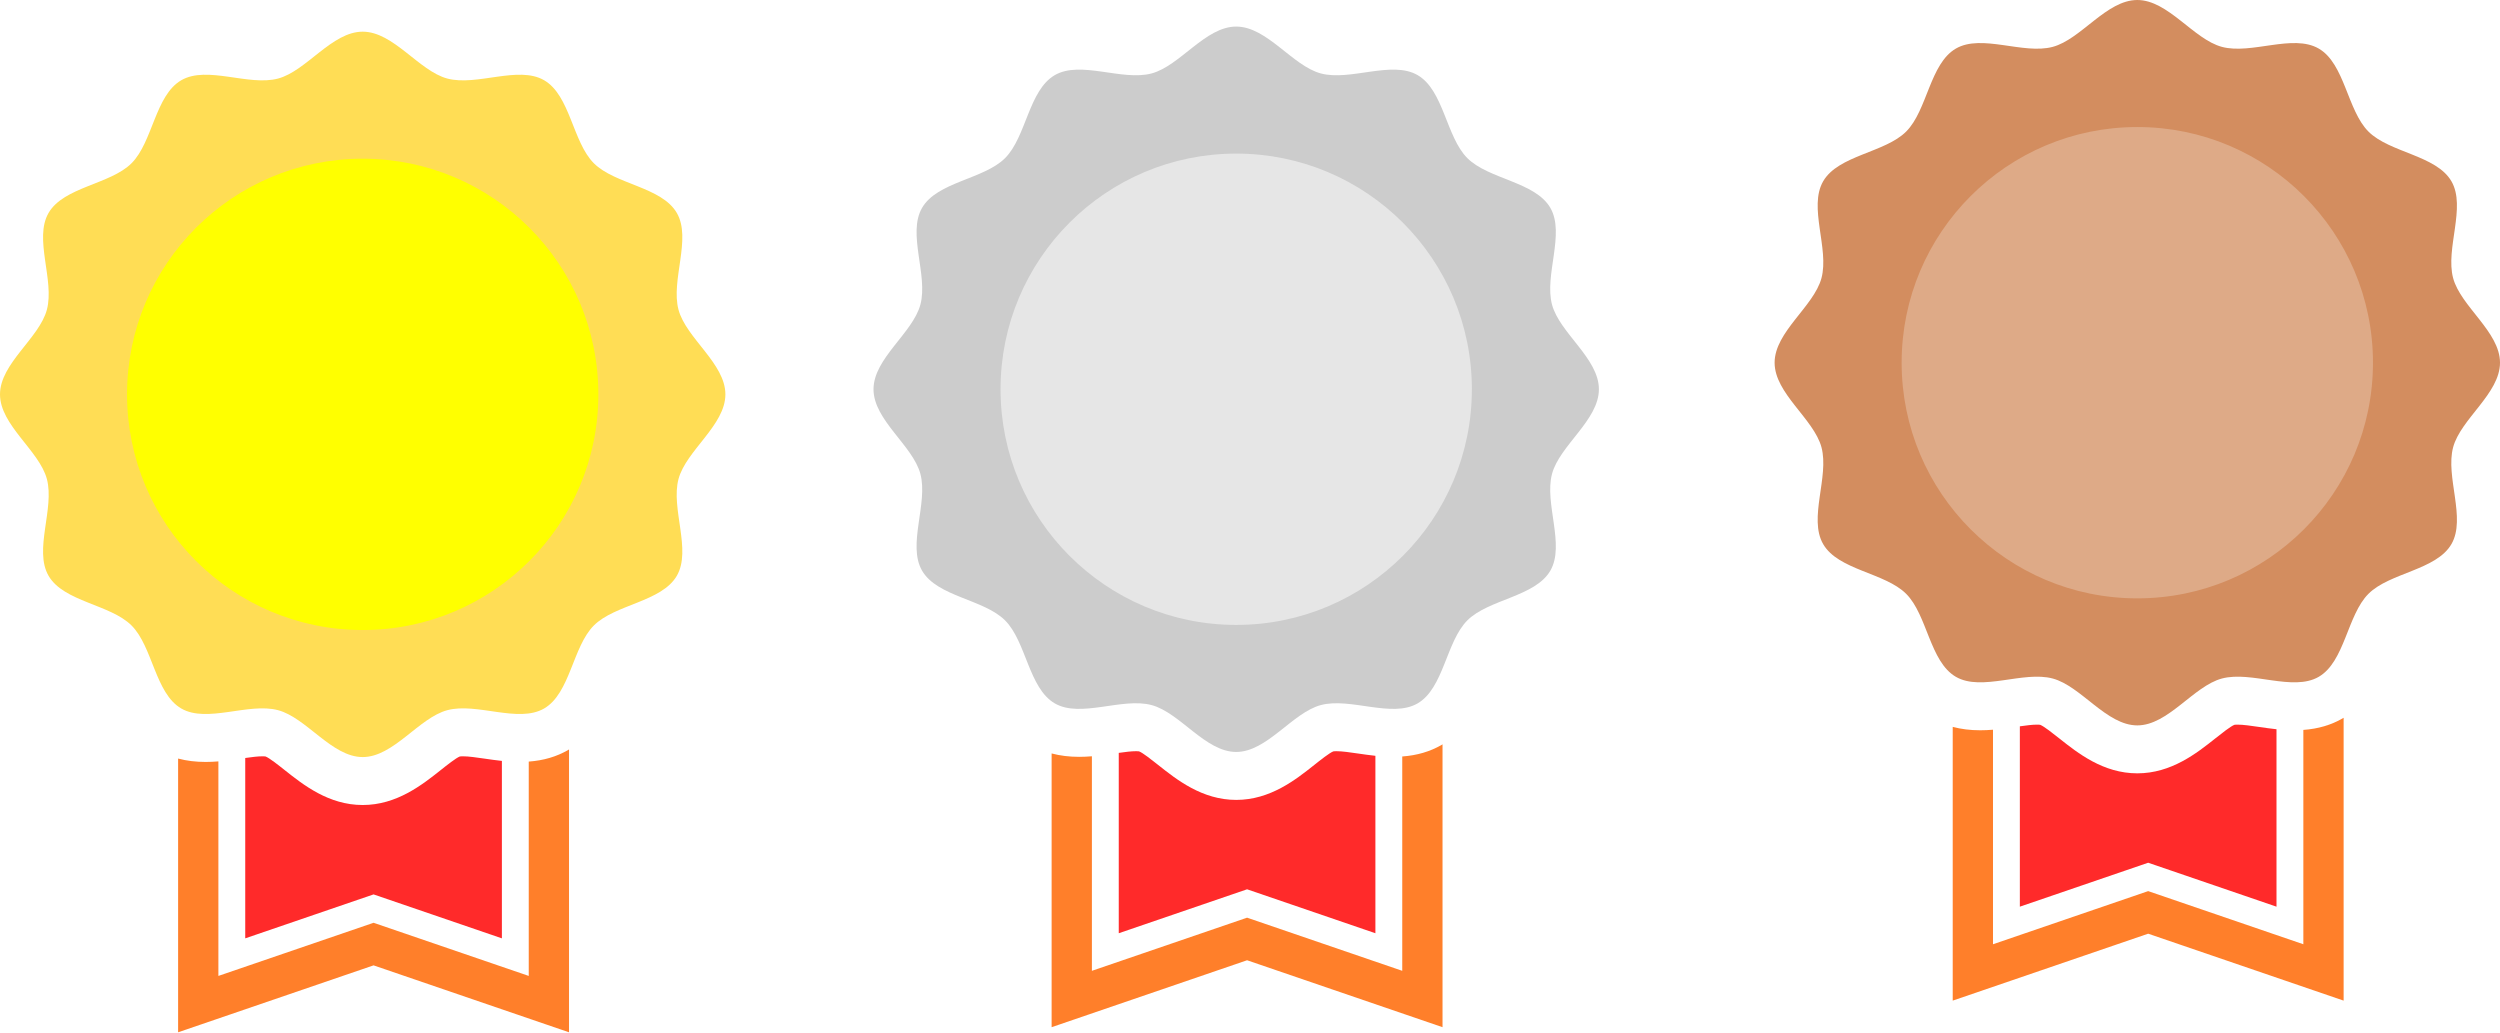
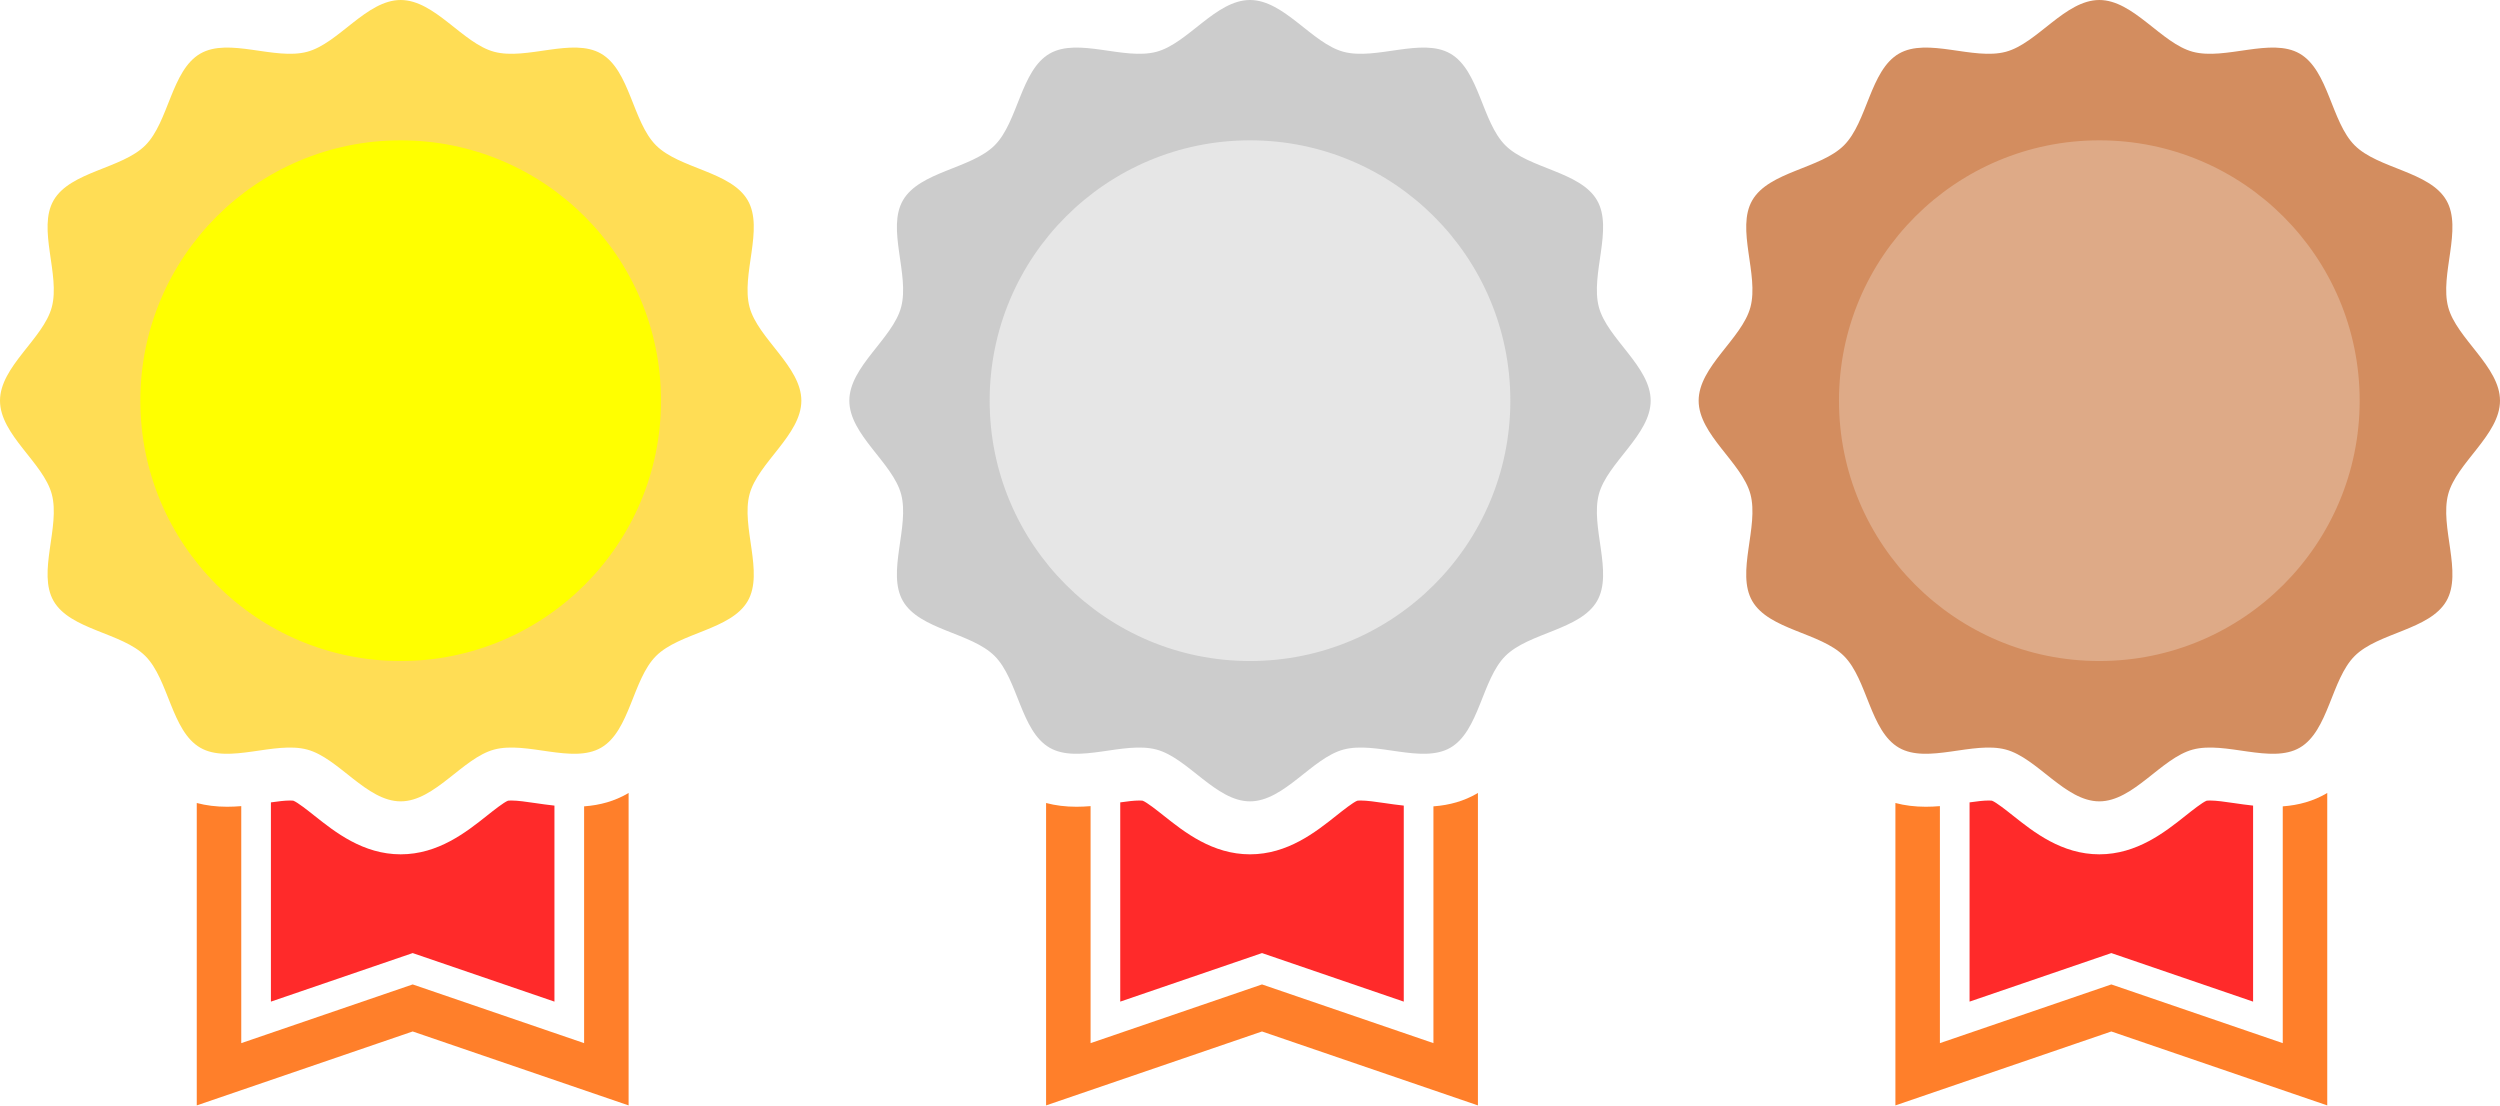
- <svg xmlns="http://www.w3.org/2000/svg" version="1.1" id="svg824" xml:space="preserve" width="1877.809" height="775.381" viewBox="0 0 1877.808 775.381">
+ <svg xmlns="http://www.w3.org/2000/svg" version="1.1" id="svg824" xml:space="preserve" viewBox="0 0 1699.808 751.592">
  <defs id="defs828">
    <clipPath clipPathUnits="userSpaceOnUse" id="clipPath838">
      <path d="M 0,800 H 800 V 0 H 0 Z" id="path836" />
    </clipPath>
  </defs>
-   <g id="g830" transform="matrix(1.333333,0,0,-1.333333,-260.904,932.9181)">
-     <g id="g840" transform="translate(515.7041,277.1699)" style="fill:#ff7f2a">
-       <path d="m 0,0 c -6.526,-3.776 -13.826,-5.909 -22.164,-6.518 v -120.745 l -87.417,29.938 -87.418,-29.938 v 120.86 c -2.357,-0.193 -4.763,-0.317 -7.199,-0.317 -5.595,0 -10.725,0.646 -15.491,1.913 v -154.21 l 110.108,37.707 110.107,-37.707 V 0.331 C 0.347,0.224 0.182,0.105 0,0" style="fill:#ff7f2a;fill-opacity:1;fill-rule:nonzero;stroke:none" id="path842" />
+   <g id="g830" transform="matrix(1.333333,0,0,-1.333333,-284.904,921.0234)">
+     <g id="g861" transform="translate(18,8.920995)">
+       <g id="g840" transform="translate(515.7041,277.1699)" style="fill:#ff7f2a">
+         <path d="m 0,0 c -6.526,-3.776 -13.826,-5.909 -22.164,-6.518 v -120.745 l -87.417,29.938 -87.418,-29.938 v 120.86 c -2.357,-0.193 -4.763,-0.317 -7.199,-0.317 -5.595,0 -10.725,0.646 -15.491,1.913 v -154.21 l 110.108,37.707 110.107,-37.707 V 0.331 C 0.347,0.224 0.182,0.105 0,0" style="fill:#ff7f2a;fill-opacity:1;fill-rule:nonzero;stroke:none" id="path842" />
+       </g>
+       <g id="g844" transform="translate(468.6836,272.3154)" style="fill:#ff2a2a">
+         <path d="m 0,0 c -4.629,0.674 -9.001,1.312 -12.193,1.312 -1.042,0 -1.592,-0.072 -1.789,-0.104 -2.175,-0.847 -7.307,-4.924 -10.723,-7.636 -10.465,-8.312 -24.799,-19.697 -43.979,-19.697 -19.179,0 -33.512,11.384 -43.978,19.696 -3.421,2.716 -8.564,6.801 -10.733,7.64 -0.166,0.026 -0.715,0.101 -1.781,0.101 -2.605,0 -6.001,-0.427 -9.676,-0.95 v -101.6 l 72.291,24.756 72.29,-24.756 V -1.281 C 6.329,-0.922 3.06,-0.447 0,0" style="fill:#ff2a2a;fill-opacity:1;fill-rule:nonzero;stroke:none" id="path846" />
+       </g>
+       <ellipse style="fill:#ffff00;stroke:none;stroke-width:3.01;stroke-linejoin:bevel" id="path1084" cx="397.422" cy="-477.698" transform="scale(1,-1)" rx="142.434" ry="145.036" />
+       <g id="g848" transform="translate(400,344.7646)" style="fill:#ffdd55">
+         <path d="m 0,0 c -73.322,0 -132.76,59.439 -132.76,132.761 0,73.322 59.438,132.76 132.76,132.76 73.32,0 132.76,-59.438 132.76,-132.76 C 132.76,59.439 73.32,0 0,0 m 177.911,85.08 c 4.287,16.039 26.411,30.291 26.411,47.681 0,17.39 -22.124,31.641 -26.411,47.679 -4.434,16.595 7.468,39.973 -0.938,54.502 -8.526,14.739 -34.803,16.065 -46.765,28.027 -11.962,11.961 -13.289,38.239 -28.026,46.765 -14.532,8.407 -37.906,-3.496 -54.503,0.939 C 31.643,314.96 17.39,337.082 0,337.082 c -17.391,0 -31.642,-22.122 -47.681,-26.409 -16.594,-4.435 -39.971,7.468 -54.501,-0.939 -14.739,-8.526 -16.065,-34.804 -28.027,-46.765 -11.961,-11.961 -38.238,-13.288 -46.765,-28.026 -8.406,-14.53 3.496,-37.908 -0.939,-54.504 -4.287,-16.037 -26.409,-30.288 -26.409,-47.678 0,-17.39 22.122,-31.642 26.409,-47.681 4.435,-16.595 -7.468,-39.972 0.938,-54.502 8.528,-14.737 34.804,-16.062 46.765,-28.025 11.962,-11.961 13.289,-38.24 28.026,-46.766 14.53,-8.406 37.908,3.497 54.503,-0.938 16.038,-4.287 30.29,-26.412 47.681,-26.412 17.39,0 31.643,22.125 47.679,26.412 16.597,4.435 39.971,-7.468 54.501,0.938 14.739,8.526 16.066,34.803 28.028,46.764 11.96,11.963 38.239,13.29 46.765,28.027 8.406,14.53 -3.496,37.907 0.938,54.502" style="fill:#ffdd55;fill-opacity:1;fill-rule:nonzero;stroke:none" id="path850" />
+       </g>
    </g>
-     <g id="g844" transform="translate(468.6836,272.3154)" style="fill:#ff2a2a">
-       <path d="m 0,0 c -4.629,0.674 -9.001,1.312 -12.193,1.312 -1.042,0 -1.592,-0.072 -1.789,-0.104 -2.175,-0.847 -7.307,-4.924 -10.723,-7.636 -10.465,-8.312 -24.799,-19.697 -43.979,-19.697 -19.179,0 -33.512,11.384 -43.978,19.696 -3.421,2.716 -8.564,6.801 -10.733,7.64 -0.166,0.026 -0.715,0.101 -1.781,0.101 -2.605,0 -6.001,-0.427 -9.676,-0.95 v -101.6 l 72.291,24.756 72.29,-24.756 V -1.281 C 6.329,-0.922 3.06,-0.447 0,0" style="fill:#ff2a2a;fill-opacity:1;fill-rule:nonzero;stroke:none" id="path846" />
+     <g id="g870" transform="translate(-40.98024,6.043045)">
+       <g id="g840-2" transform="translate(1007.79,280.0478)" style="fill:#ff7f2a">
+         <path d="m 0,0 c -6.526,-3.776 -13.826,-5.909 -22.164,-6.518 v -120.745 l -87.417,29.938 -87.418,-29.938 v 120.86 c -2.357,-0.193 -4.763,-0.317 -7.199,-0.317 -5.595,0 -10.725,0.646 -15.491,1.913 v -154.21 l 110.108,37.707 110.107,-37.707 V 0.331 C 0.347,0.224 0.182,0.105 0,0" style="fill:#ff7f2a;fill-opacity:1;fill-rule:nonzero;stroke:none" id="path842-2" />
+       </g>
+       <g id="g844-0" transform="translate(960.77,275.1934)" style="fill:#ff2a2a">
+         <path d="m 0,0 c -4.629,0.674 -9.001,1.312 -12.193,1.312 -1.042,0 -1.592,-0.072 -1.789,-0.104 -2.175,-0.847 -7.307,-4.924 -10.723,-7.636 -10.465,-8.312 -24.799,-19.697 -43.979,-19.697 -19.179,0 -33.512,11.384 -43.978,19.696 -3.421,2.716 -8.564,6.801 -10.733,7.64 -0.166,0.026 -0.715,0.101 -1.781,0.101 -2.605,0 -6.001,-0.427 -9.676,-0.95 v -101.6 l 72.291,24.756 72.29,-24.756 V -1.281 C 6.329,-0.922 3.06,-0.447 0,0" style="fill:#ff2a2a;fill-opacity:1;fill-rule:nonzero;stroke:none" id="path846-6" />
+       </g>
+       <ellipse style="fill:#e6e6e6;stroke:none;stroke-width:3.01;stroke-linejoin:bevel" id="path1084-6" cx="889.508" cy="-480.576" transform="scale(1,-1)" rx="142.434" ry="145.036" />
+       <g id="g848-8" transform="translate(892.0864,347.6426)" style="fill:#cccccc">
+         <path d="m 0,0 c -73.322,0 -132.76,59.439 -132.76,132.761 0,73.322 59.438,132.76 132.76,132.76 73.32,0 132.76,-59.438 132.76,-132.76 C 132.76,59.439 73.32,0 0,0 m 177.911,85.08 c 4.287,16.039 26.411,30.291 26.411,47.681 0,17.39 -22.124,31.641 -26.411,47.679 -4.434,16.595 7.468,39.973 -0.938,54.502 -8.526,14.739 -34.803,16.065 -46.765,28.027 -11.962,11.961 -13.289,38.239 -28.026,46.765 -14.532,8.407 -37.906,-3.496 -54.503,0.939 C 31.643,314.96 17.39,337.082 0,337.082 c -17.391,0 -31.642,-22.122 -47.681,-26.409 -16.594,-4.435 -39.971,7.468 -54.501,-0.939 -14.739,-8.526 -16.065,-34.804 -28.027,-46.765 -11.961,-11.961 -38.238,-13.288 -46.765,-28.026 -8.406,-14.53 3.496,-37.908 -0.939,-54.504 -4.287,-16.037 -26.409,-30.288 -26.409,-47.678 0,-17.39 22.122,-31.642 26.409,-47.681 4.435,-16.595 -7.468,-39.972 0.938,-54.502 8.528,-14.737 34.804,-16.062 46.765,-28.025 11.962,-11.961 13.289,-38.24 28.026,-46.766 14.53,-8.406 37.908,3.497 54.503,-0.938 16.038,-4.287 30.29,-26.412 47.681,-26.412 17.39,0 31.643,22.125 47.679,26.412 16.597,4.435 39.971,-7.468 54.501,0.938 14.739,8.526 16.066,34.803 28.028,46.764 11.96,11.963 38.239,13.29 46.765,28.027 8.406,14.53 -3.496,37.907 0.938,54.502" style="fill:#cccccc;fill-opacity:1;fill-rule:nonzero;stroke:none" id="path850-3" />
+       </g>
    </g>
-     <ellipse style="fill:#ffff00;stroke:none;stroke-width:3.01;stroke-linejoin:bevel" id="path1084" cx="397.422" cy="-477.698" transform="scale(1,-1)" rx="142.434" ry="145.036" />
-     <g id="g848" transform="translate(400,344.7646)" style="fill:#ffdd55">
-       <path d="m 0,0 c -73.322,0 -132.76,59.439 -132.76,132.761 0,73.322 59.438,132.76 132.76,132.76 73.32,0 132.76,-59.438 132.76,-132.76 C 132.76,59.439 73.32,0 0,0 m 177.911,85.08 c 4.287,16.039 26.411,30.291 26.411,47.681 0,17.39 -22.124,31.641 -26.411,47.679 -4.434,16.595 7.468,39.973 -0.938,54.502 -8.526,14.739 -34.803,16.065 -46.765,28.027 -11.962,11.961 -13.289,38.239 -28.026,46.765 -14.532,8.407 -37.906,-3.496 -54.503,0.939 C 31.643,314.96 17.39,337.082 0,337.082 c -17.391,0 -31.642,-22.122 -47.681,-26.409 -16.594,-4.435 -39.971,7.468 -54.501,-0.939 -14.739,-8.526 -16.065,-34.804 -28.027,-46.765 -11.961,-11.961 -38.238,-13.288 -46.765,-28.026 -8.406,-14.53 3.496,-37.908 -0.939,-54.504 -4.287,-16.037 -26.409,-30.288 -26.409,-47.678 0,-17.39 22.122,-31.642 26.409,-47.681 4.435,-16.595 -7.468,-39.972 0.938,-54.502 8.528,-14.737 34.804,-16.062 46.765,-28.025 11.962,-11.961 13.289,-38.24 28.026,-46.766 14.53,-8.406 37.908,3.497 54.503,-0.938 16.038,-4.287 30.29,-26.412 47.681,-26.412 17.39,0 31.643,22.125 47.679,26.412 16.597,4.435 39.971,-7.468 54.501,0.938 14.739,8.526 16.066,34.803 28.028,46.764 11.96,11.963 38.239,13.29 46.765,28.027 8.406,14.53 -3.496,37.907 0.938,54.502" style="fill:#ffdd55;fill-opacity:1;fill-rule:nonzero;stroke:none" id="path850" />
-     </g>
-     <g id="g840-2" transform="translate(1007.79,280.0478)" style="fill:#ff7f2a">
-       <path d="m 0,0 c -6.526,-3.776 -13.826,-5.909 -22.164,-6.518 v -120.745 l -87.417,29.938 -87.418,-29.938 v 120.86 c -2.357,-0.193 -4.763,-0.317 -7.199,-0.317 -5.595,0 -10.725,0.646 -15.491,1.913 v -154.21 l 110.108,37.707 110.107,-37.707 V 0.331 C 0.347,0.224 0.182,0.105 0,0" style="fill:#ff7f2a;fill-opacity:1;fill-rule:nonzero;stroke:none" id="path842-2" />
-     </g>
-     <g id="g844-0" transform="translate(960.77,275.1934)" style="fill:#ff2a2a">
-       <path d="m 0,0 c -4.629,0.674 -9.001,1.312 -12.193,1.312 -1.042,0 -1.592,-0.072 -1.789,-0.104 -2.175,-0.847 -7.307,-4.924 -10.723,-7.636 -10.465,-8.312 -24.799,-19.697 -43.979,-19.697 -19.179,0 -33.512,11.384 -43.978,19.696 -3.421,2.716 -8.564,6.801 -10.733,7.64 -0.166,0.026 -0.715,0.101 -1.781,0.101 -2.605,0 -6.001,-0.427 -9.676,-0.95 v -101.6 l 72.291,24.756 72.29,-24.756 V -1.281 C 6.329,-0.922 3.06,-0.447 0,0" style="fill:#ff2a2a;fill-opacity:1;fill-rule:nonzero;stroke:none" id="path846-6" />
-     </g>
-     <ellipse style="fill:#e6e6e6;stroke:none;stroke-width:3.01;stroke-linejoin:bevel" id="path1084-6" cx="889.508" cy="-480.576" transform="scale(1,-1)" rx="142.434" ry="145.036" />
-     <g id="g848-8" transform="translate(892.0864,347.6426)" style="fill:#cccccc">
-       <path d="m 0,0 c -73.322,0 -132.76,59.439 -132.76,132.761 0,73.322 59.438,132.76 132.76,132.76 73.32,0 132.76,-59.438 132.76,-132.76 C 132.76,59.439 73.32,0 0,0 m 177.911,85.08 c 4.287,16.039 26.411,30.291 26.411,47.681 0,17.39 -22.124,31.641 -26.411,47.679 -4.434,16.595 7.468,39.973 -0.938,54.502 -8.526,14.739 -34.803,16.065 -46.765,28.027 -11.962,11.961 -13.289,38.239 -28.026,46.765 -14.532,8.407 -37.906,-3.496 -54.503,0.939 C 31.643,314.96 17.39,337.082 0,337.082 c -17.391,0 -31.642,-22.122 -47.681,-26.409 -16.594,-4.435 -39.971,7.468 -54.501,-0.939 -14.739,-8.526 -16.065,-34.804 -28.027,-46.765 -11.961,-11.961 -38.238,-13.288 -46.765,-28.026 -8.406,-14.53 3.496,-37.908 -0.939,-54.504 -4.287,-16.037 -26.409,-30.288 -26.409,-47.678 0,-17.39 22.122,-31.642 26.409,-47.681 4.435,-16.595 -7.468,-39.972 0.938,-54.502 8.528,-14.737 34.804,-16.062 46.765,-28.025 11.962,-11.961 13.289,-38.24 28.026,-46.766 14.53,-8.406 37.908,3.497 54.503,-0.938 16.038,-4.287 30.29,-26.412 47.681,-26.412 17.39,0 31.643,22.125 47.679,26.412 16.597,4.435 39.971,-7.468 54.501,0.938 14.739,8.526 16.066,34.803 28.028,46.764 11.96,11.963 38.239,13.29 46.765,28.027 8.406,14.53 -3.496,37.907 0.938,54.502" style="fill:#cccccc;fill-opacity:1;fill-rule:nonzero;stroke:none" id="path850-3" />
-     </g>
-     <g id="g840-2-5" transform="translate(1515.416,295.0119)" style="fill:#ff7f2a">
-       <path d="m 0,0 c -6.526,-3.776 -13.826,-5.909 -22.164,-6.518 v -120.745 l -87.417,29.938 -87.418,-29.938 v 120.86 c -2.357,-0.193 -4.763,-0.317 -7.199,-0.317 -5.595,0 -10.725,0.646 -15.491,1.913 v -154.21 l 110.108,37.707 110.107,-37.707 V 0.331 C 0.347,0.224 0.182,0.105 0,0" style="fill:#ff7f2a;fill-opacity:1;fill-rule:nonzero;stroke:none" id="path842-2-2" />
-     </g>
-     <g id="g844-0-7" transform="translate(1468.396,290.1574)" style="fill:#ff2a2a">
-       <path d="m 0,0 c -4.629,0.674 -9.001,1.312 -12.193,1.312 -1.042,0 -1.592,-0.072 -1.789,-0.104 -2.175,-0.847 -7.307,-4.924 -10.723,-7.636 -10.465,-8.312 -24.799,-19.697 -43.979,-19.697 -19.179,0 -33.512,11.384 -43.978,19.696 -3.421,2.716 -8.564,6.801 -10.733,7.64 -0.166,0.026 -0.715,0.101 -1.781,0.101 -2.605,0 -6.001,-0.427 -9.676,-0.95 v -101.6 l 72.291,24.756 72.29,-24.756 V -1.281 C 6.329,-0.922 3.06,-0.447 0,0" style="fill:#ff2a2a;fill-opacity:1;fill-rule:nonzero;stroke:none" id="path846-6-0" />
-     </g>
-     <ellipse style="fill:#deaa87;stroke:none;stroke-width:3.01;stroke-linejoin:bevel" id="path1084-6-2" cx="1397.134" cy="-495.54" transform="scale(1,-1)" rx="142.434" ry="145.036" />
-     <g id="g848-8-4" transform="translate(1399.712,362.6066)" style="fill:#d38d5f">
-       <path d="m 0,0 c -73.322,0 -132.76,59.439 -132.76,132.761 0,73.322 59.438,132.76 132.76,132.76 73.32,0 132.76,-59.438 132.76,-132.76 C 132.76,59.439 73.32,0 0,0 m 177.911,85.08 c 4.287,16.039 26.411,30.291 26.411,47.681 0,17.39 -22.124,31.641 -26.411,47.679 -4.434,16.595 7.468,39.973 -0.938,54.502 -8.526,14.739 -34.803,16.065 -46.765,28.027 -11.962,11.961 -13.289,38.239 -28.026,46.765 -14.532,8.407 -37.906,-3.496 -54.503,0.939 C 31.643,314.96 17.39,337.082 0,337.082 c -17.391,0 -31.642,-22.122 -47.681,-26.409 -16.594,-4.435 -39.971,7.468 -54.501,-0.939 -14.739,-8.526 -16.065,-34.804 -28.027,-46.765 -11.961,-11.961 -38.238,-13.288 -46.765,-28.026 -8.406,-14.53 3.496,-37.908 -0.939,-54.504 -4.287,-16.037 -26.409,-30.288 -26.409,-47.678 0,-17.39 22.122,-31.642 26.409,-47.681 4.435,-16.595 -7.468,-39.972 0.938,-54.502 8.528,-14.737 34.804,-16.062 46.765,-28.025 11.962,-11.961 13.289,-38.24 28.026,-46.766 14.53,-8.406 37.908,3.497 54.503,-0.938 16.038,-4.287 30.29,-26.412 47.681,-26.412 17.39,0 31.643,22.125 47.679,26.412 16.597,4.435 39.971,-7.468 54.501,0.938 14.739,8.526 16.066,34.803 28.028,46.764 11.96,11.963 38.239,13.29 46.765,28.027 8.406,14.53 -3.496,37.907 0.938,54.502" style="fill:#d38d5f;fill-opacity:1;fill-rule:nonzero;stroke:none" id="path850-3-9" />
+     <g id="g879" transform="translate(-115.5,-8.920995)">
+       <g id="g840-2-5" transform="translate(1515.416,295.0119)" style="fill:#ff7f2a">
+         <path d="m 0,0 c -6.526,-3.776 -13.826,-5.909 -22.164,-6.518 v -120.745 l -87.417,29.938 -87.418,-29.938 v 120.86 c -2.357,-0.193 -4.763,-0.317 -7.199,-0.317 -5.595,0 -10.725,0.646 -15.491,1.913 v -154.21 l 110.108,37.707 110.107,-37.707 V 0.331 C 0.347,0.224 0.182,0.105 0,0" style="fill:#ff7f2a;fill-opacity:1;fill-rule:nonzero;stroke:none" id="path842-2-2" />
+       </g>
+       <g id="g844-0-7" transform="translate(1468.396,290.1574)" style="fill:#ff2a2a">
+         <path d="m 0,0 c -4.629,0.674 -9.001,1.312 -12.193,1.312 -1.042,0 -1.592,-0.072 -1.789,-0.104 -2.175,-0.847 -7.307,-4.924 -10.723,-7.636 -10.465,-8.312 -24.799,-19.697 -43.979,-19.697 -19.179,0 -33.512,11.384 -43.978,19.696 -3.421,2.716 -8.564,6.801 -10.733,7.64 -0.166,0.026 -0.715,0.101 -1.781,0.101 -2.605,0 -6.001,-0.427 -9.676,-0.95 v -101.6 l 72.291,24.756 72.29,-24.756 V -1.281 C 6.329,-0.922 3.06,-0.447 0,0" style="fill:#ff2a2a;fill-opacity:1;fill-rule:nonzero;stroke:none" id="path846-6-0" />
+       </g>
+       <ellipse style="fill:#deaa87;stroke:none;stroke-width:3.01;stroke-linejoin:bevel" id="path1084-6-2" cx="1397.134" cy="-495.54" transform="scale(1,-1)" rx="142.434" ry="145.036" />
+       <g id="g848-8-4" transform="translate(1399.712,362.6066)" style="fill:#d38d5f">
+         <path d="m 0,0 c -73.322,0 -132.76,59.439 -132.76,132.761 0,73.322 59.438,132.76 132.76,132.76 73.32,0 132.76,-59.438 132.76,-132.76 C 132.76,59.439 73.32,0 0,0 m 177.911,85.08 c 4.287,16.039 26.411,30.291 26.411,47.681 0,17.39 -22.124,31.641 -26.411,47.679 -4.434,16.595 7.468,39.973 -0.938,54.502 -8.526,14.739 -34.803,16.065 -46.765,28.027 -11.962,11.961 -13.289,38.239 -28.026,46.765 -14.532,8.407 -37.906,-3.496 -54.503,0.939 C 31.643,314.96 17.39,337.082 0,337.082 c -17.391,0 -31.642,-22.122 -47.681,-26.409 -16.594,-4.435 -39.971,7.468 -54.501,-0.939 -14.739,-8.526 -16.065,-34.804 -28.027,-46.765 -11.961,-11.961 -38.238,-13.288 -46.765,-28.026 -8.406,-14.53 3.496,-37.908 -0.939,-54.504 -4.287,-16.037 -26.409,-30.288 -26.409,-47.678 0,-17.39 22.122,-31.642 26.409,-47.681 4.435,-16.595 -7.468,-39.972 0.938,-54.502 8.528,-14.737 34.804,-16.062 46.765,-28.025 11.962,-11.961 13.289,-38.24 28.026,-46.766 14.53,-8.406 37.908,3.497 54.503,-0.938 16.038,-4.287 30.29,-26.412 47.681,-26.412 17.39,0 31.643,22.125 47.679,26.412 16.597,4.435 39.971,-7.468 54.501,0.938 14.739,8.526 16.066,34.803 28.028,46.764 11.96,11.963 38.239,13.29 46.765,28.027 8.406,14.53 -3.496,37.907 0.938,54.502" style="fill:#d38d5f;fill-opacity:1;fill-rule:nonzero;stroke:none" id="path850-3-9" />
+       </g>
    </g>
  </g>
</svg>
